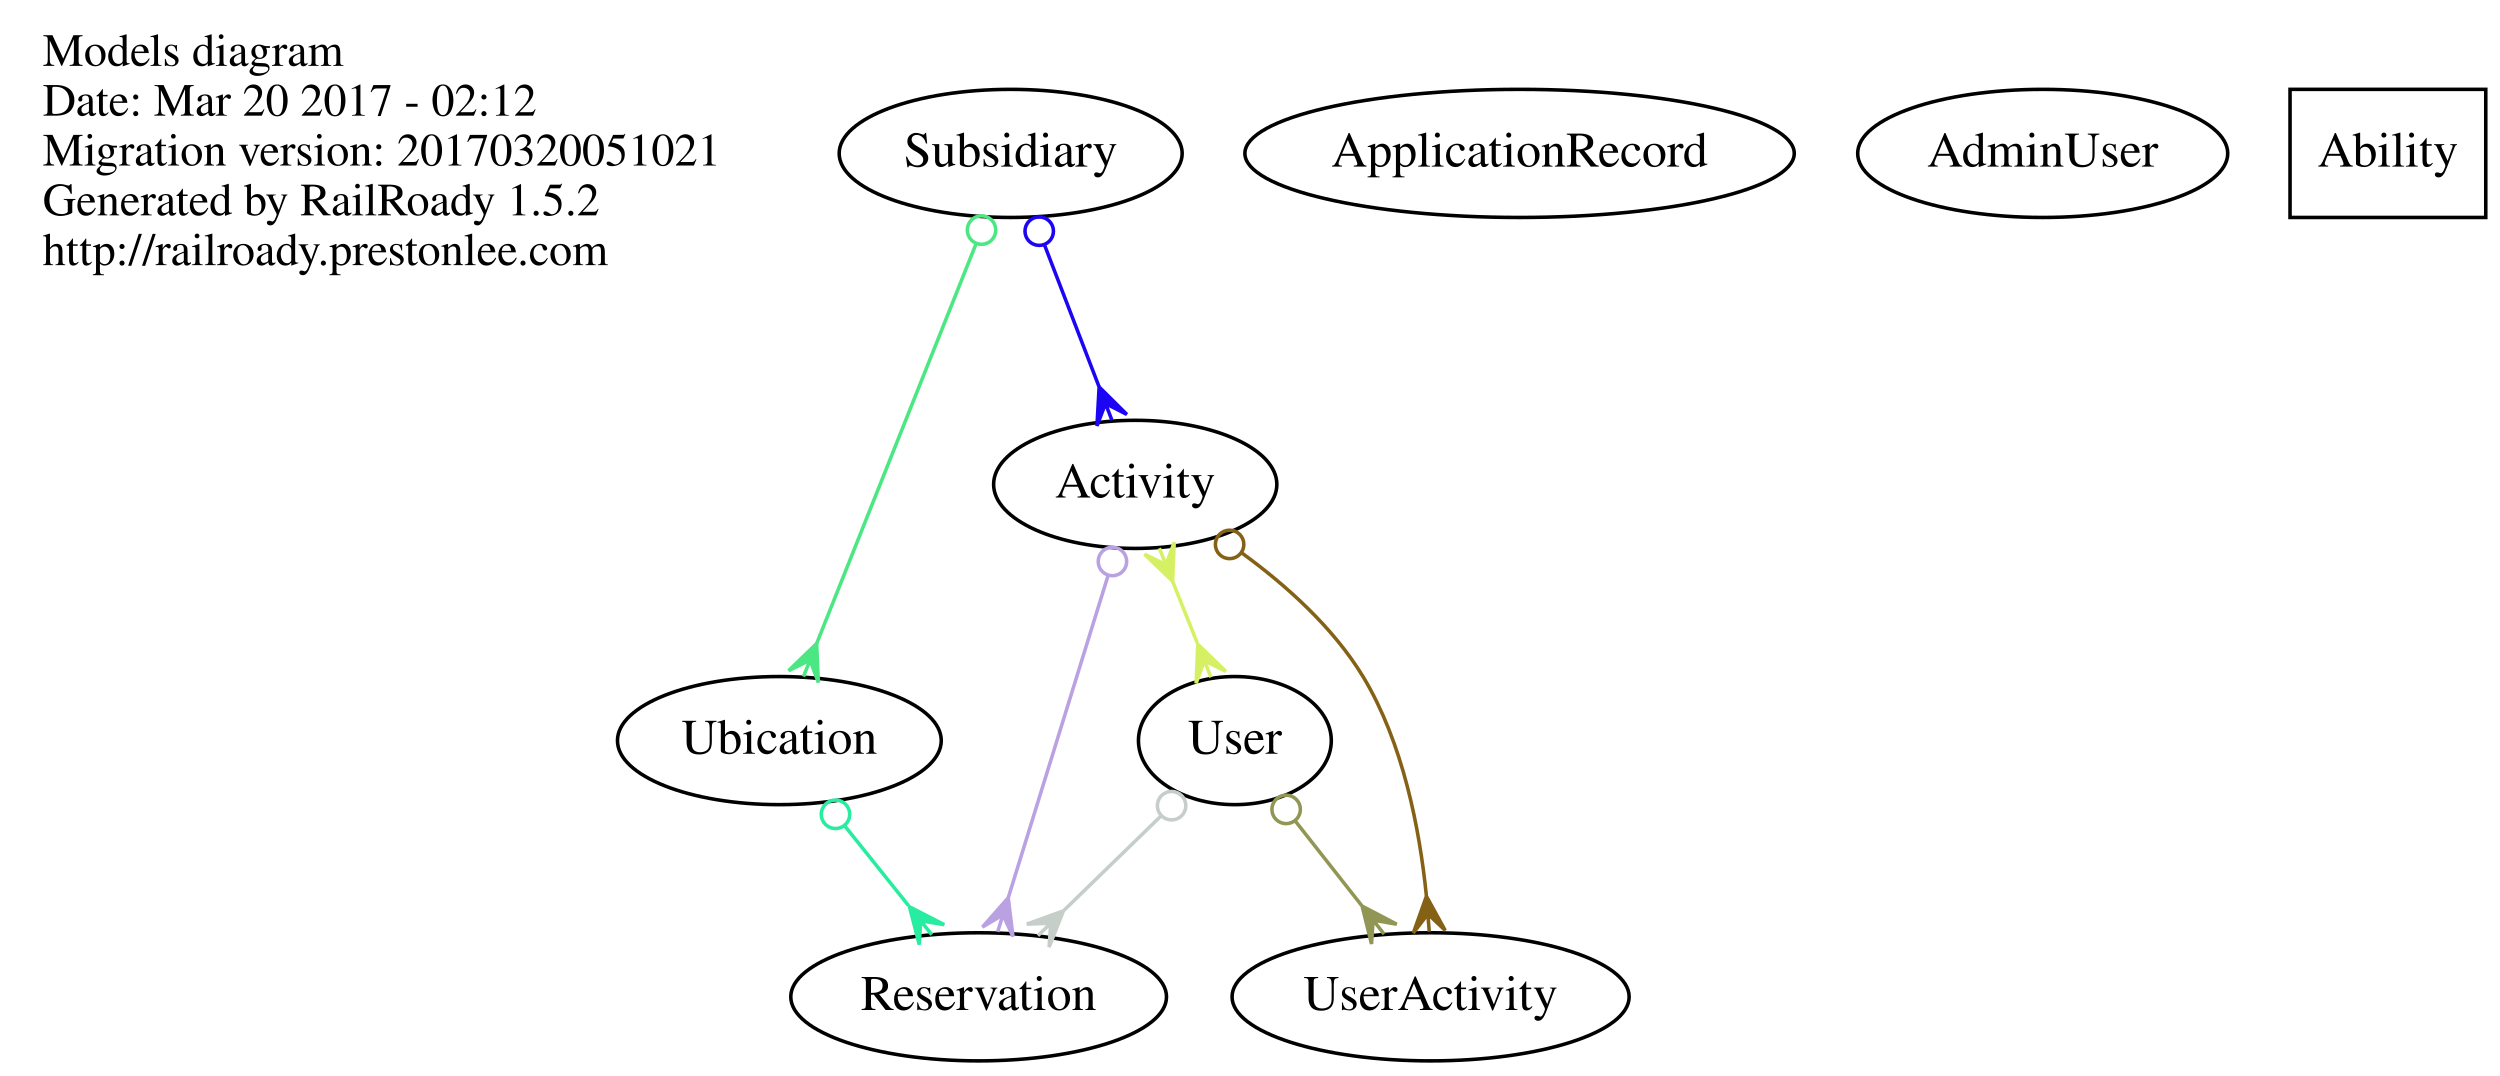
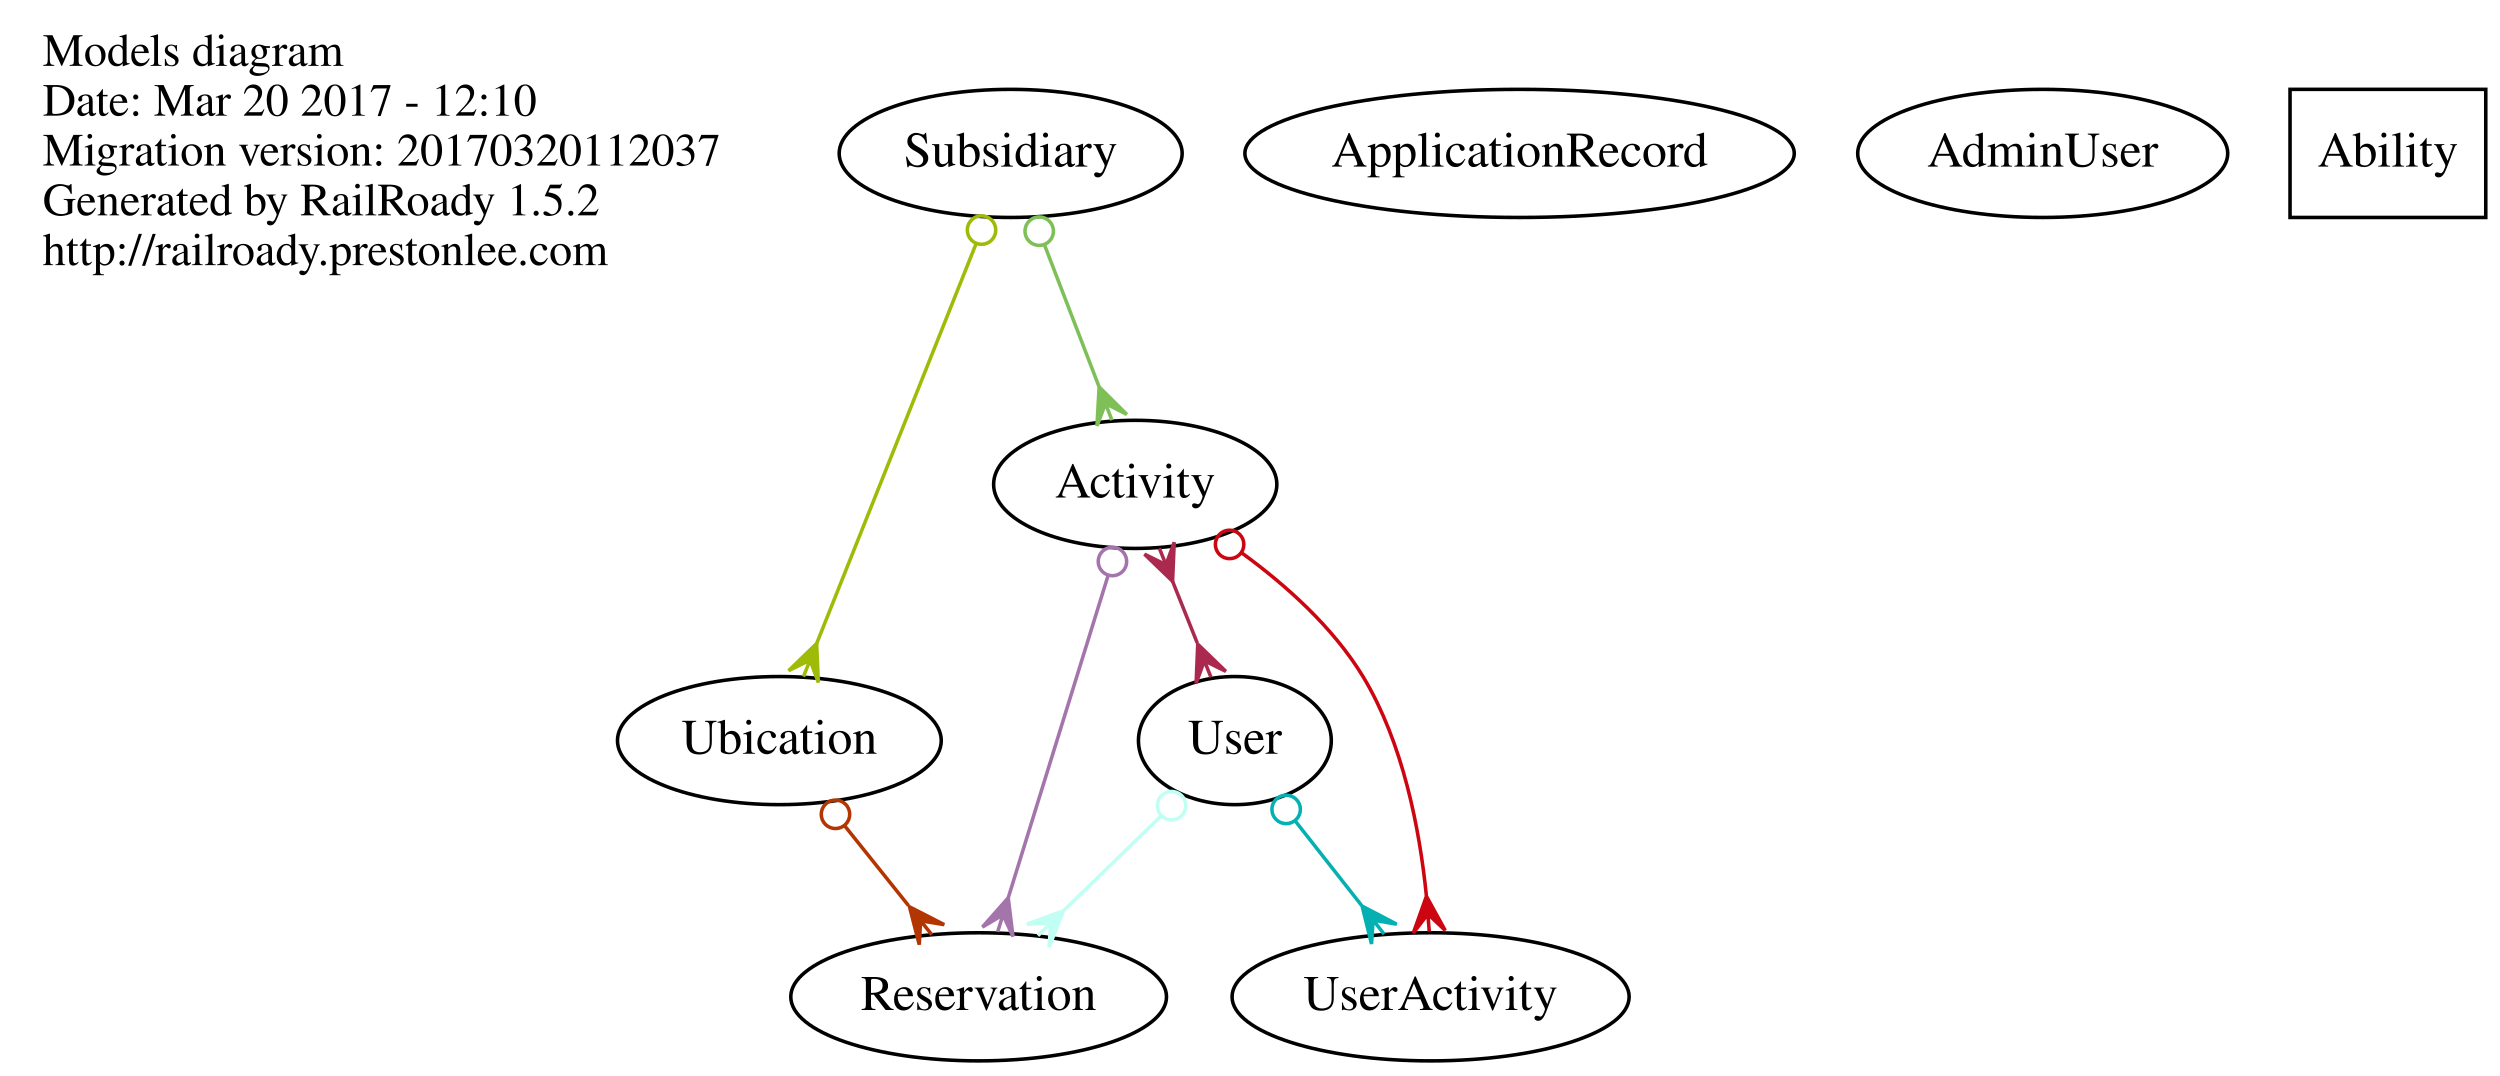
<svg xmlns="http://www.w3.org/2000/svg" width="702pt" height="302pt" viewBox="0.00 0.00 702.50 302.00">
  <g id="graph0" class="graph" transform="scale(1 1) rotate(0) translate(4 298)">
    <polygon fill="none" stroke="none" points="-4,4 -4,-298 698.5,-298 698.5,4 -4,4" />
    <g id="node1" class="node">
      <text text-anchor="start" x="8" y="-279.6" font-family="Times,serif" font-size="13.00">Models diagram</text>
-       <text text-anchor="start" x="8" y="-265.6" font-family="Times,serif" font-size="13.00">Date: Mar 20 2017 - 02:12</text>
-       <text text-anchor="start" x="8" y="-251.6" font-family="Times,serif" font-size="13.00">Migration version: 20170320051021</text>
+       <text text-anchor="start" x="8" y="-265.6" font-family="Times,serif" font-size="13.00">Date: Mar 20 2017 - 12:10</text>
+       <text text-anchor="start" x="8" y="-251.6" font-family="Times,serif" font-size="13.00">Migration version: 20170320112037</text>
      <text text-anchor="start" x="8" y="-237.6" font-family="Times,serif" font-size="13.00">Generated by RailRoady 1.5.2</text>
      <text text-anchor="start" x="8" y="-223.6" font-family="Times,serif" font-size="13.00">http://railroady.prestonlee.com</text>
    </g>
    <g id="node2" class="node">
      <ellipse fill="none" stroke="black" cx="398" cy="-18" rx="55.79" ry="18" />
      <text text-anchor="middle" x="398" y="-14.3" font-family="Times,serif" font-size="14.00">UserActivity</text>
    </g>
    <g id="node3" class="node">
      <ellipse fill="none" stroke="black" cx="215" cy="-90" rx="45.492" ry="18" />
      <text text-anchor="middle" x="215" y="-86.3" font-family="Times,serif" font-size="14.00">Ubication</text>
    </g>
    <g id="node10" class="node">
      <ellipse fill="none" stroke="black" cx="271" cy="-18" rx="52.791" ry="18" />
      <text text-anchor="middle" x="271" y="-14.3" font-family="Times,serif" font-size="14.00">Reservation</text>
    </g>
    <g id="edge1" class="edge">
-       <path fill="none" stroke="#28ec9f" d="M233.321,-66.098C239.07,-58.913 245.438,-50.952 251.279,-43.651" />
-       <ellipse fill="none" stroke="#28ec9f" cx="230.77" cy="-69.287" rx="4" ry="4" />
-       <polygon fill="#28ec9f" stroke="#28ec9f" points="251.577,-43.279 261.338,-38.281 254.701,-39.374 257.824,-35.47 257.824,-35.47 257.824,-35.47 254.701,-39.374 254.31,-32.659 251.577,-43.279 251.577,-43.279" />
+       <path fill="none" stroke="#b33602" d="M233.321,-66.098C239.07,-58.913 245.438,-50.952 251.279,-43.651" />
+       <ellipse fill="none" stroke="#b33602" cx="230.77" cy="-69.287" rx="4" ry="4" />
+       <polygon fill="#b33602" stroke="#b33602" points="251.577,-43.279 261.338,-38.281 254.701,-39.374 257.824,-35.47 257.824,-35.47 257.824,-35.47 254.701,-39.374 254.31,-32.659 251.577,-43.279 251.577,-43.279" />
    </g>
    <g id="node4" class="node">
      <ellipse fill="none" stroke="black" cx="423" cy="-255" rx="77.187" ry="18" />
      <text text-anchor="middle" x="423" y="-251.3" font-family="Times,serif" font-size="14.00">ApplicationRecord</text>
    </g>
    <g id="node5" class="node">
      <ellipse fill="none" stroke="black" cx="570" cy="-255" rx="51.991" ry="18" />
      <text text-anchor="middle" x="570" y="-251.3" font-family="Times,serif" font-size="14.00">AdminUser</text>
    </g>
    <g id="node6" class="node">
      <ellipse fill="none" stroke="black" cx="280" cy="-255" rx="48.192" ry="18" />
      <text text-anchor="middle" x="280" y="-251.3" font-family="Times,serif" font-size="14.00">Subsidiary</text>
    </g>
    <g id="edge2" class="edge">
-       <path fill="none" stroke="#4be782" d="M270.294,-229.66C258.269,-199.507 237.861,-148.329 225.487,-117.298" />
-       <ellipse fill="none" stroke="#4be782" cx="271.807" cy="-233.455" rx="4" ry="4" />
-       <polygon fill="#4be782" stroke="#4be782" points="225.476,-117.271 225.952,-106.316 223.624,-112.627 221.772,-107.983 221.772,-107.983 221.772,-107.983 223.624,-112.627 217.592,-109.649 225.476,-117.271 225.476,-117.271" />
+       <path fill="none" stroke="#a0bb07" d="M270.294,-229.66C258.269,-199.507 237.861,-148.329 225.487,-117.298" />
+       <ellipse fill="none" stroke="#a0bb07" cx="271.807" cy="-233.455" rx="4" ry="4" />
+       <polygon fill="#a0bb07" stroke="#a0bb07" points="225.476,-117.271 225.952,-106.316 223.624,-112.627 221.772,-107.983 221.772,-107.983 221.772,-107.983 223.624,-112.627 217.592,-109.649 225.476,-117.271 225.476,-117.271" />
    </g>
    <g id="node7" class="node">
      <ellipse fill="none" stroke="black" cx="315" cy="-162" rx="39.794" ry="18" />
      <text text-anchor="middle" x="315" y="-158.3" font-family="Times,serif" font-size="14.00">Activity</text>
    </g>
    <g id="edge3" class="edge">
-       <path fill="none" stroke="#1c05f2" d="M289.554,-229.159C294.286,-216.858 300,-201.999 304.814,-189.482" />
-       <ellipse fill="none" stroke="#1c05f2" cx="288.019" cy="-233.15" rx="4" ry="4" />
-       <polygon fill="#1c05f2" stroke="#1c05f2" points="304.856,-189.373 312.646,-181.655 306.651,-184.706 308.446,-180.04 308.446,-180.04 308.446,-180.04 306.651,-184.706 304.246,-178.424 304.856,-189.373 304.856,-189.373" />
+       <path fill="none" stroke="#7ebf58" d="M289.554,-229.159C294.286,-216.858 300,-201.999 304.814,-189.482" />
+       <ellipse fill="none" stroke="#7ebf58" cx="288.019" cy="-233.15" rx="4" ry="4" />
+       <polygon fill="#7ebf58" stroke="#7ebf58" points="304.856,-189.373 312.646,-181.655 306.651,-184.706 308.446,-180.04 308.446,-180.04 308.446,-180.04 306.651,-184.706 304.246,-178.424 304.856,-189.373 304.856,-189.373" />
    </g>
    <g id="edge4" class="edge">
-       <path fill="none" stroke="#856115" d="M344.949,-142.727C357.279,-133.737 370.611,-121.846 379,-108 390.293,-89.362 394.932,-64.972 396.81,-46.438" />
-       <ellipse fill="none" stroke="#856115" cx="341.519" cy="-145.125" rx="4" ry="4" />
-       <polygon fill="#856115" stroke="#856115" points="396.824,-46.258 402.111,-36.651 397.225,-41.275 397.625,-36.291 397.625,-36.291 397.625,-36.291 397.225,-41.275 393.14,-35.93 396.824,-46.258 396.824,-46.258" />
+       <path fill="none" stroke="#cd0511" d="M344.949,-142.727C357.279,-133.737 370.611,-121.846 379,-108 390.293,-89.362 394.932,-64.972 396.81,-46.438" />
+       <ellipse fill="none" stroke="#cd0511" cx="341.519" cy="-145.125" rx="4" ry="4" />
+       <polygon fill="#cd0511" stroke="#cd0511" points="396.824,-46.258 402.111,-36.651 397.225,-41.275 397.625,-36.291 397.625,-36.291 397.625,-36.291 397.225,-41.275 393.14,-35.93 396.824,-46.258 396.824,-46.258" />
    </g>
    <g id="node9" class="node">
      <ellipse fill="none" stroke="black" cx="343" cy="-90" rx="27.097" ry="18" />
      <text text-anchor="middle" x="343" y="-86.3" font-family="Times,serif" font-size="14.00">User</text>
    </g>
    <g id="edge5" class="edge">
-       <path fill="none" stroke="#d6f064" d="M325.514,-134.714C327.77,-129.076 330.153,-123.116 332.411,-117.472" />
-       <polygon fill="#d6f064" stroke="#d6f064" points="325.492,-134.77 317.6,-142.384 323.635,-139.413 321.778,-144.055 321.778,-144.055 321.778,-144.055 323.635,-139.413 325.956,-145.726 325.492,-134.77 325.492,-134.77" />
-       <polygon fill="#d6f064" stroke="#d6f064" points="332.57,-117.074 340.463,-109.46 334.427,-112.431 336.284,-107.789 336.284,-107.789 336.284,-107.789 334.427,-112.431 332.106,-106.118 332.57,-117.074 332.57,-117.074" />
+       <path fill="none" stroke="#ab284e" d="M325.514,-134.714C327.77,-129.076 330.153,-123.116 332.411,-117.472" />
+       <polygon fill="#ab284e" stroke="#ab284e" points="325.492,-134.77 317.6,-142.384 323.635,-139.413 321.778,-144.055 321.778,-144.055 321.778,-144.055 323.635,-139.413 325.956,-145.726 325.492,-134.77 325.492,-134.77" />
+       <polygon fill="#ab284e" stroke="#ab284e" points="332.57,-117.074 340.463,-109.46 334.427,-112.431 336.284,-107.789 336.284,-107.789 336.284,-107.789 334.427,-112.431 332.106,-106.118 332.57,-117.074 332.57,-117.074" />
    </g>
    <g id="edge6" class="edge">
-       <path fill="none" stroke="#b9a1e2" d="M307.326,-136.233C299.496,-110.964 287.383,-71.872 279.325,-45.868" />
-       <ellipse fill="none" stroke="#b9a1e2" cx="308.596" cy="-140.332" rx="4" ry="4" />
-       <polygon fill="#b9a1e2" stroke="#b9a1e2" points="279.31,-45.82 280.649,-34.936 277.831,-41.044 276.351,-36.268 276.351,-36.268 276.351,-36.268 277.831,-41.044 272.052,-37.6 279.31,-45.82 279.31,-45.82" />
+       <path fill="none" stroke="#a375ab" d="M307.326,-136.233C299.496,-110.964 287.383,-71.872 279.325,-45.868" />
+       <ellipse fill="none" stroke="#a375ab" cx="308.596" cy="-140.332" rx="4" ry="4" />
+       <polygon fill="#a375ab" stroke="#a375ab" points="279.31,-45.82 280.649,-34.936 277.831,-41.044 276.351,-36.268 276.351,-36.268 276.351,-36.268 277.831,-41.044 272.052,-37.6 279.31,-45.82 279.31,-45.82" />
    </g>
    <g id="node8" class="node">
      <polygon fill="none" stroke="black" points="694.5,-273 639.5,-273 639.5,-237 694.5,-237 694.5,-273" />
      <text text-anchor="middle" x="667" y="-251.3" font-family="Times,serif" font-size="14.00">Ability</text>
    </g>
    <g id="edge8" class="edge">
-       <path fill="none" stroke="#919654" d="M359.978,-67.392C365.881,-59.879 372.546,-51.396 378.628,-43.656" />
-       <ellipse fill="none" stroke="#919654" cx="357.405" cy="-70.666" rx="4" ry="4" />
-       <polygon fill="#919654" stroke="#919654" points="378.757,-43.491 388.474,-38.408 381.846,-39.559 384.935,-35.628 384.935,-35.628 384.935,-35.628 381.846,-39.559 381.397,-32.848 378.757,-43.491 378.757,-43.491" />
+       <path fill="none" stroke="#04b0b1" d="M359.978,-67.392C365.881,-59.879 372.546,-51.396 378.628,-43.656" />
+       <ellipse fill="none" stroke="#04b0b1" cx="357.405" cy="-70.666" rx="4" ry="4" />
+       <polygon fill="#04b0b1" stroke="#04b0b1" points="378.757,-43.491 388.474,-38.408 381.846,-39.559 384.935,-35.628 384.935,-35.628 384.935,-35.628 381.846,-39.559 381.397,-32.848 378.757,-43.491 378.757,-43.491" />
    </g>
    <g id="edge7" class="edge">
-       <path fill="none" stroke="#c5cec8" d="M322.253,-68.829C313.758,-60.57 303.873,-50.96 295.064,-42.395" />
-       <ellipse fill="none" stroke="#c5cec8" cx="325.214" cy="-71.708" rx="4" ry="4" />
-       <polygon fill="#c5cec8" stroke="#c5cec8" points="294.831,-42.169 290.798,-31.972 291.246,-38.684 287.661,-35.198 287.661,-35.198 287.661,-35.198 291.246,-38.684 284.524,-38.425 294.831,-42.169 294.831,-42.169" />
+       <path fill="none" stroke="#c1fef3" d="M322.253,-68.829C313.758,-60.57 303.873,-50.96 295.064,-42.395" />
+       <ellipse fill="none" stroke="#c1fef3" cx="325.214" cy="-71.708" rx="4" ry="4" />
+       <polygon fill="#c1fef3" stroke="#c1fef3" points="294.831,-42.169 290.798,-31.972 291.246,-38.684 287.661,-35.198 287.661,-35.198 287.661,-35.198 291.246,-38.684 284.524,-38.425 294.831,-42.169 294.831,-42.169" />
    </g>
  </g>
</svg>
